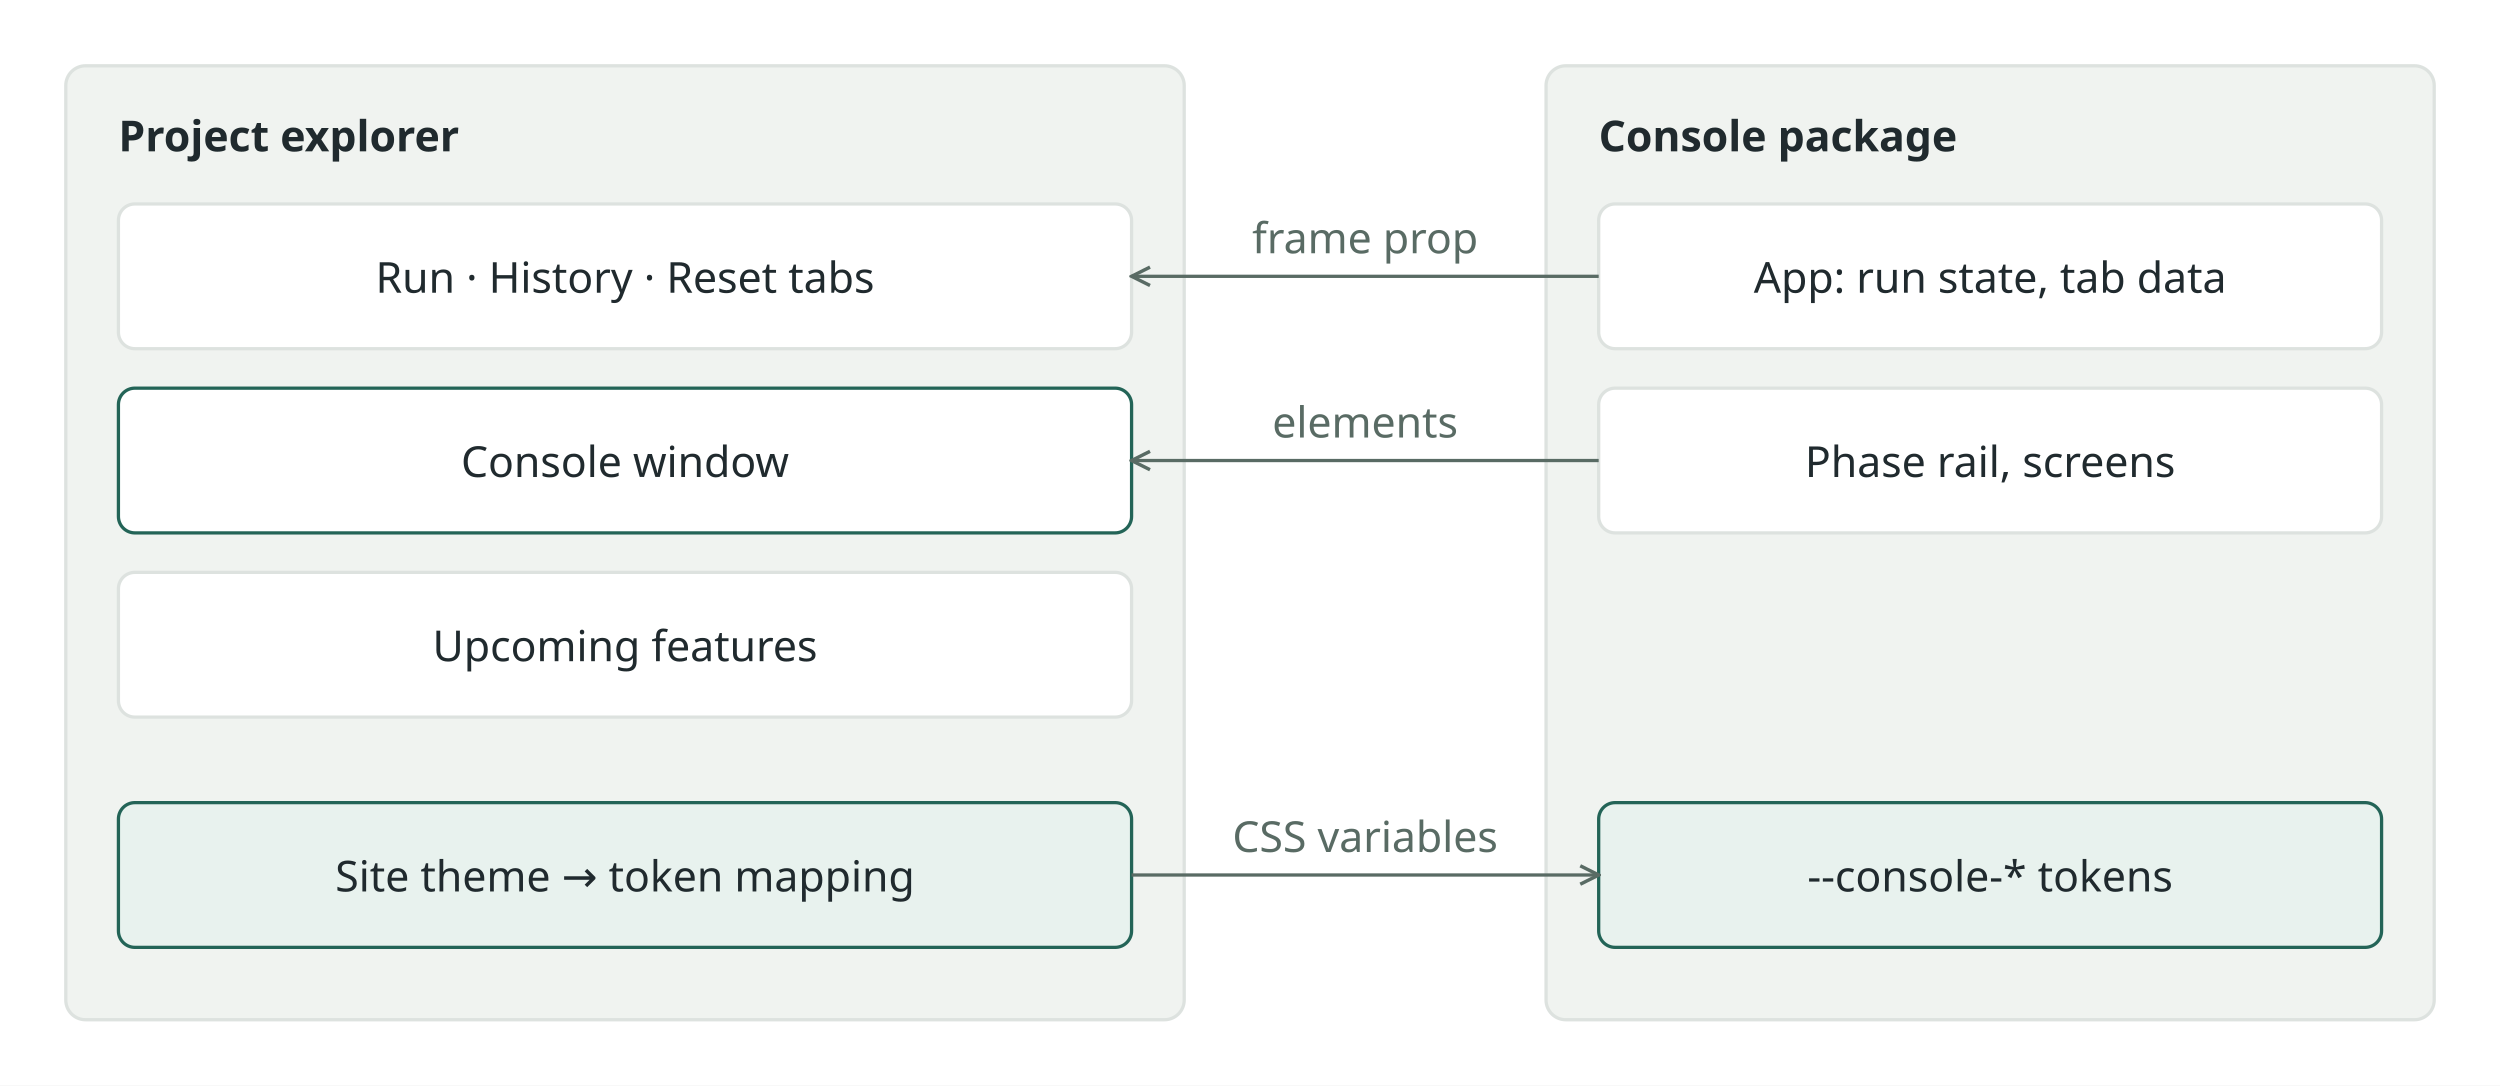
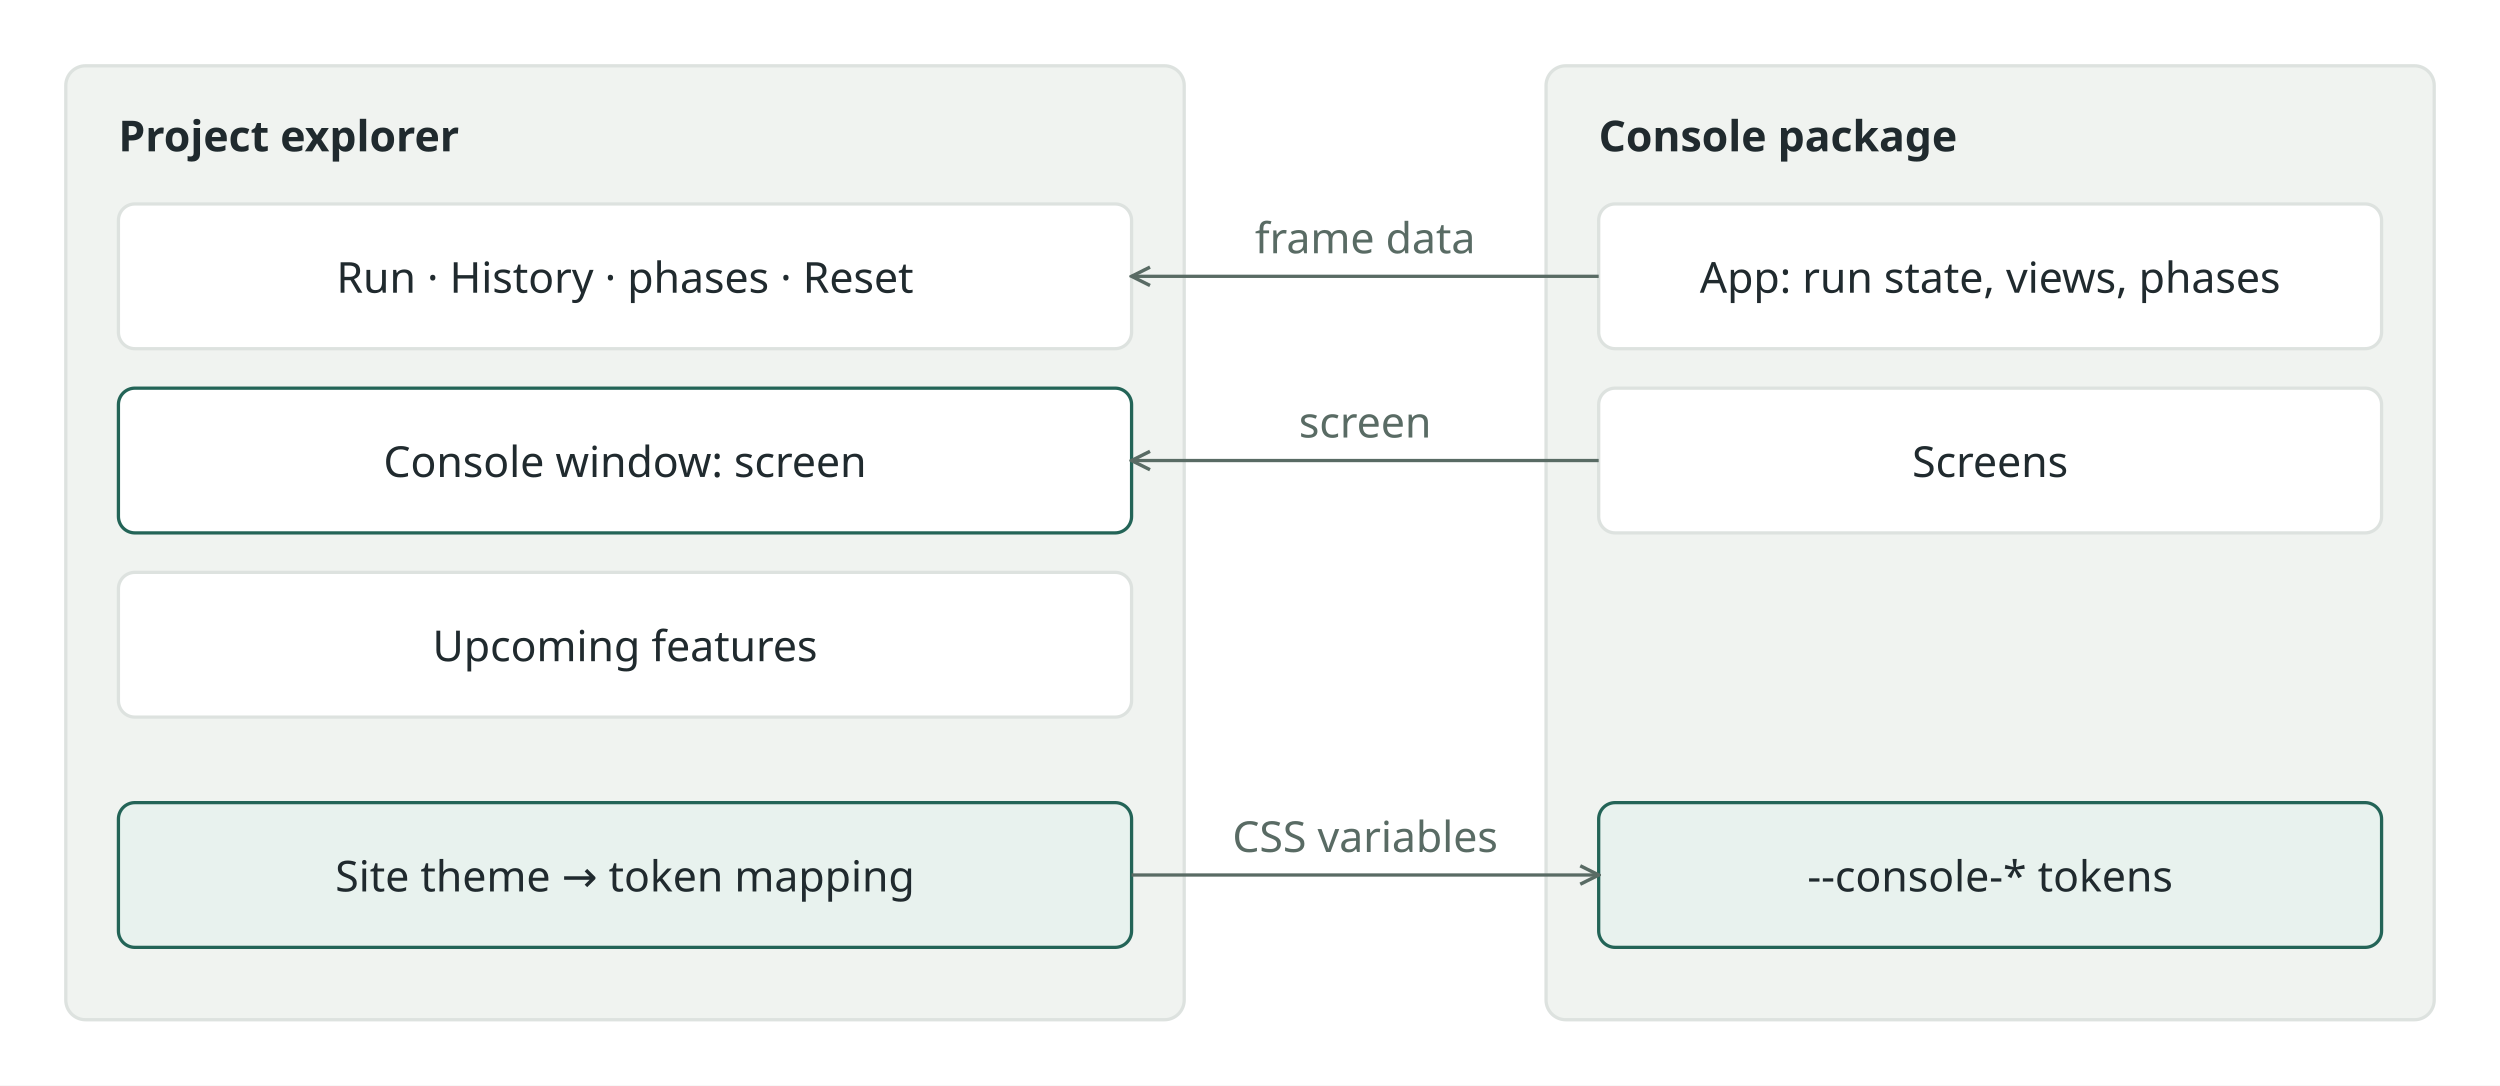
<svg xmlns="http://www.w3.org/2000/svg" viewBox="0 0 760 330" role="img" font-family="system-ui,sans-serif" font-size="13">
  <rect width="760" height="330" fill="#fff" />
  <defs>
    <marker id="a" viewBox="0 0 10 10" refX="9" refY="5" markerWidth="7" markerHeight="7" orient="auto-start-reverse">
      <path d="M1 1l8 4-8 4" fill="none" stroke="#596b64" stroke-width="1.5" />
    </marker>
  </defs>
  <rect x="20" y="20" width="340" height="290" rx="6" fill="#f0f3f0" stroke="#dde2df" />
  <text x="36" y="46" font-weight="600" fill="#202a2e">Project explorer</text>
  <rect x="36" y="62" width="308" height="44" rx="5" fill="#fff" stroke="#dde2df" />
-   <text x="190" y="89" text-anchor="middle" fill="#202a2e">Run · History · Reset tabs</text>
+   <text x="190" y="89" text-anchor="middle" fill="#202a2e">Run · History · phases · Reset</text>
  <rect x="36" y="118" width="308" height="44" rx="5" fill="#fff" stroke="#236457" />
-   <text x="190" y="145" text-anchor="middle" fill="#202a2e">Console window</text>
+   <text x="190" y="145" text-anchor="middle" fill="#202a2e">Console window: screen</text>
  <rect x="36" y="174" width="308" height="44" rx="5" fill="#fff" stroke="#dde2df" />
  <text x="190" y="201" text-anchor="middle" fill="#202a2e">Upcoming features</text>
  <rect x="36" y="244" width="308" height="44" rx="5" fill="#e8f2ee" stroke="#236457" />
  <text x="190" y="271" text-anchor="middle" fill="#202a2e">Site theme → token mapping</text>
  <rect x="470" y="20" width="270" height="290" rx="6" fill="#f0f3f0" stroke="#dde2df" />
  <text x="486" y="46" font-weight="600" fill="#202a2e">Console package</text>
  <rect x="486" y="62" width="238" height="44" rx="5" fill="#fff" stroke="#dde2df" />
-   <text x="605" y="89" text-anchor="middle" fill="#202a2e">App: run state, tab data</text>
+   <text x="605" y="89" text-anchor="middle" fill="#202a2e">App: run state, views, phases</text>
  <rect x="486" y="118" width="238" height="44" rx="5" fill="#fff" stroke="#dde2df" />
-   <text x="605" y="145" text-anchor="middle" fill="#202a2e">Phase rail, screens</text>
+   <text x="605" y="145" text-anchor="middle" fill="#202a2e">Screens</text>
  <rect x="486" y="244" width="238" height="44" rx="5" fill="#e8f2ee" stroke="#236457" />
  <text x="605" y="271" text-anchor="middle" fill="#202a2e">--console-* tokens</text>
  <path d="M486 84H344" fill="none" stroke="#596b64" marker-end="url(#a)" />
-   <text x="415" y="77" text-anchor="middle" fill="#596b64">frame prop</text>
+   <text x="415" y="77" text-anchor="middle" fill="#596b64">frame data</text>
  <path d="M486 140H344" fill="none" stroke="#596b64" marker-end="url(#a)" />
-   <text x="415" y="133" text-anchor="middle" fill="#596b64">elements</text>
+   <text x="415" y="133" text-anchor="middle" fill="#596b64">screen</text>
  <path d="M344 266H486" fill="none" stroke="#596b64" marker-end="url(#a)" />
  <text x="415" y="259" text-anchor="middle" fill="#596b64">CSS variables</text>
</svg>
